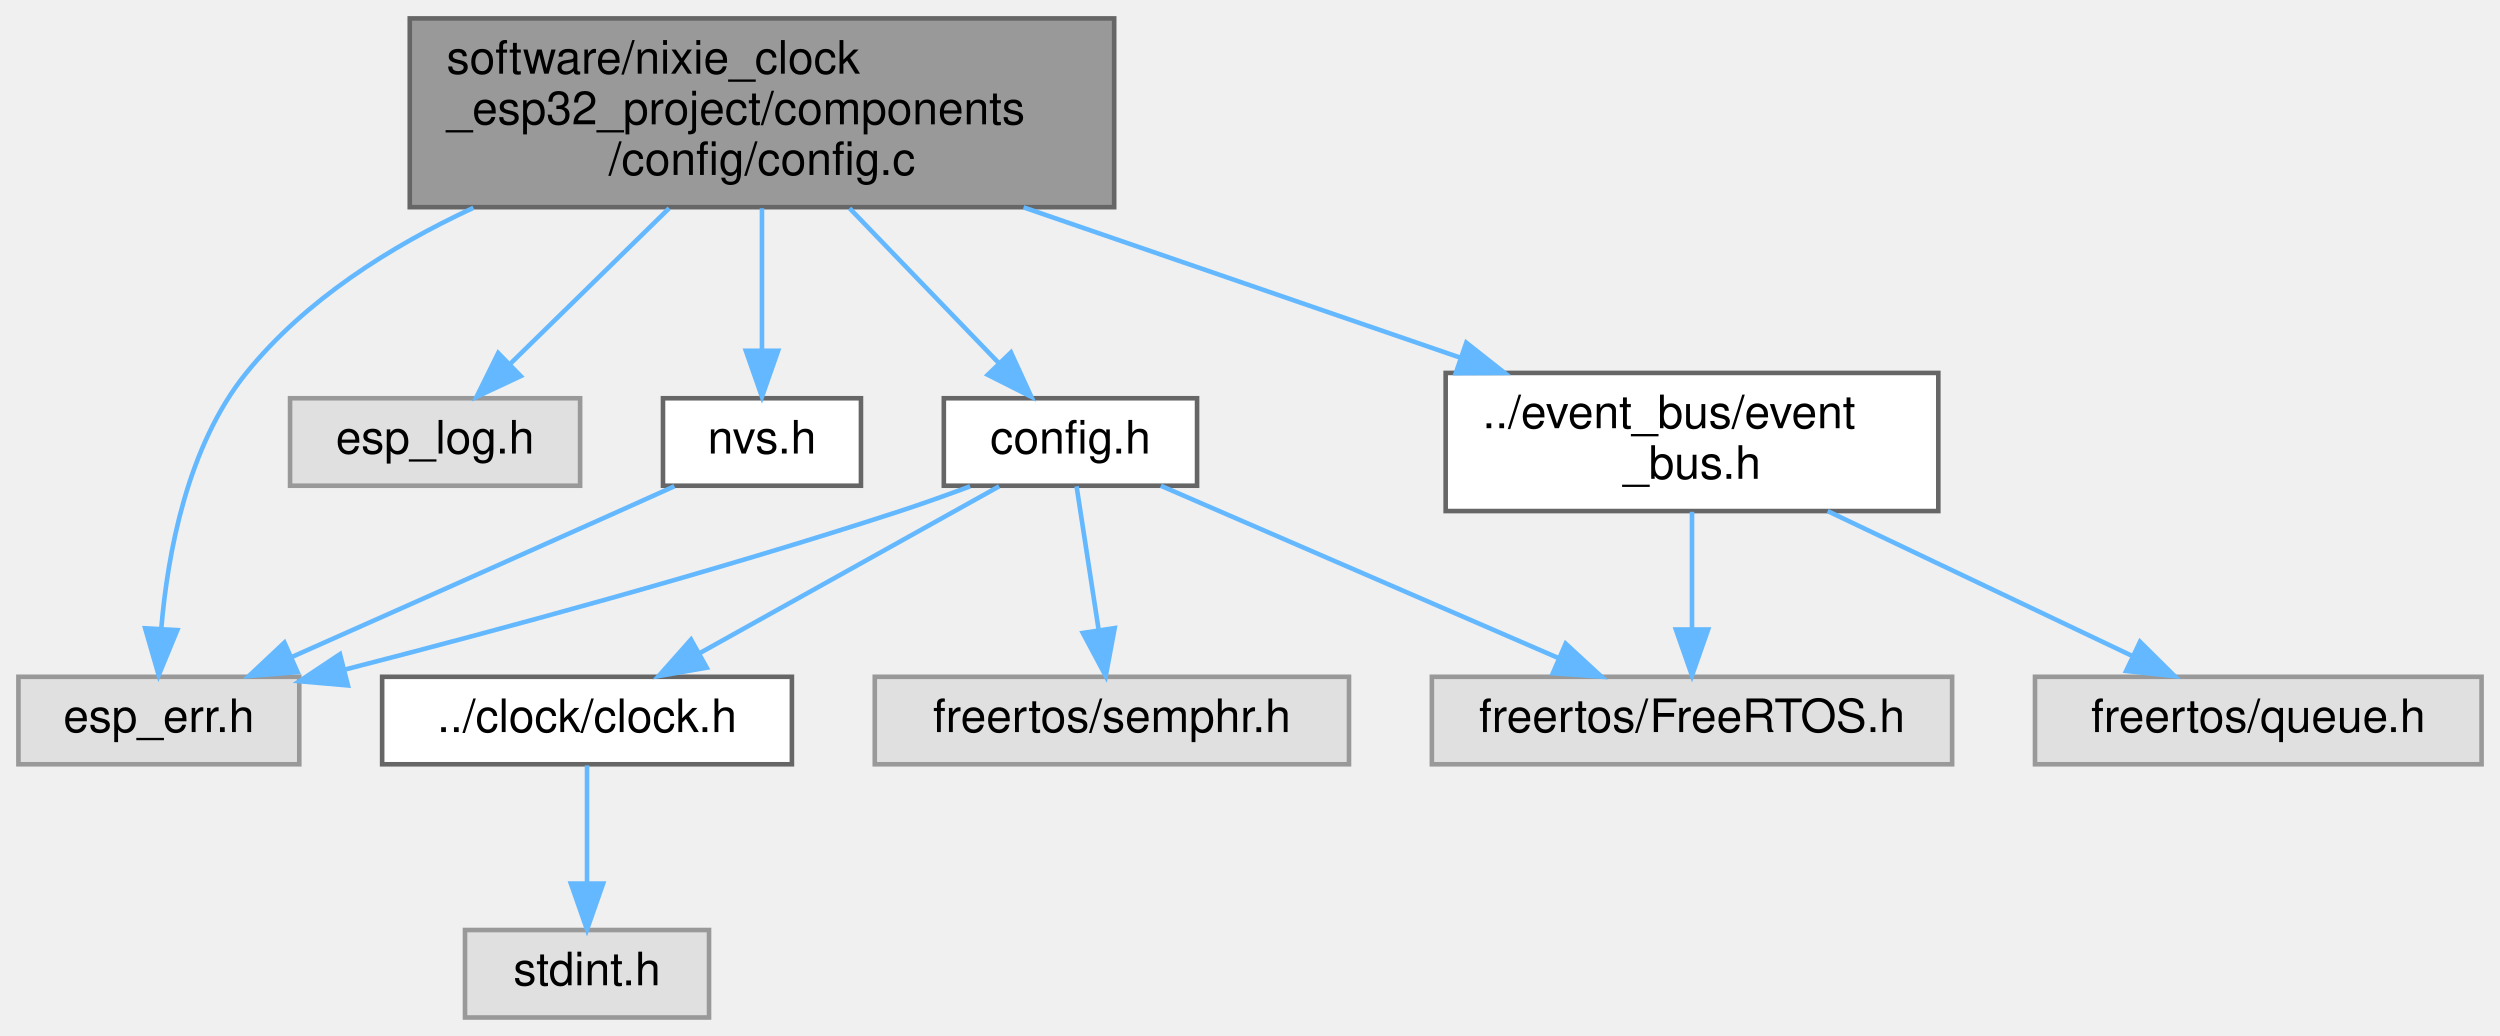
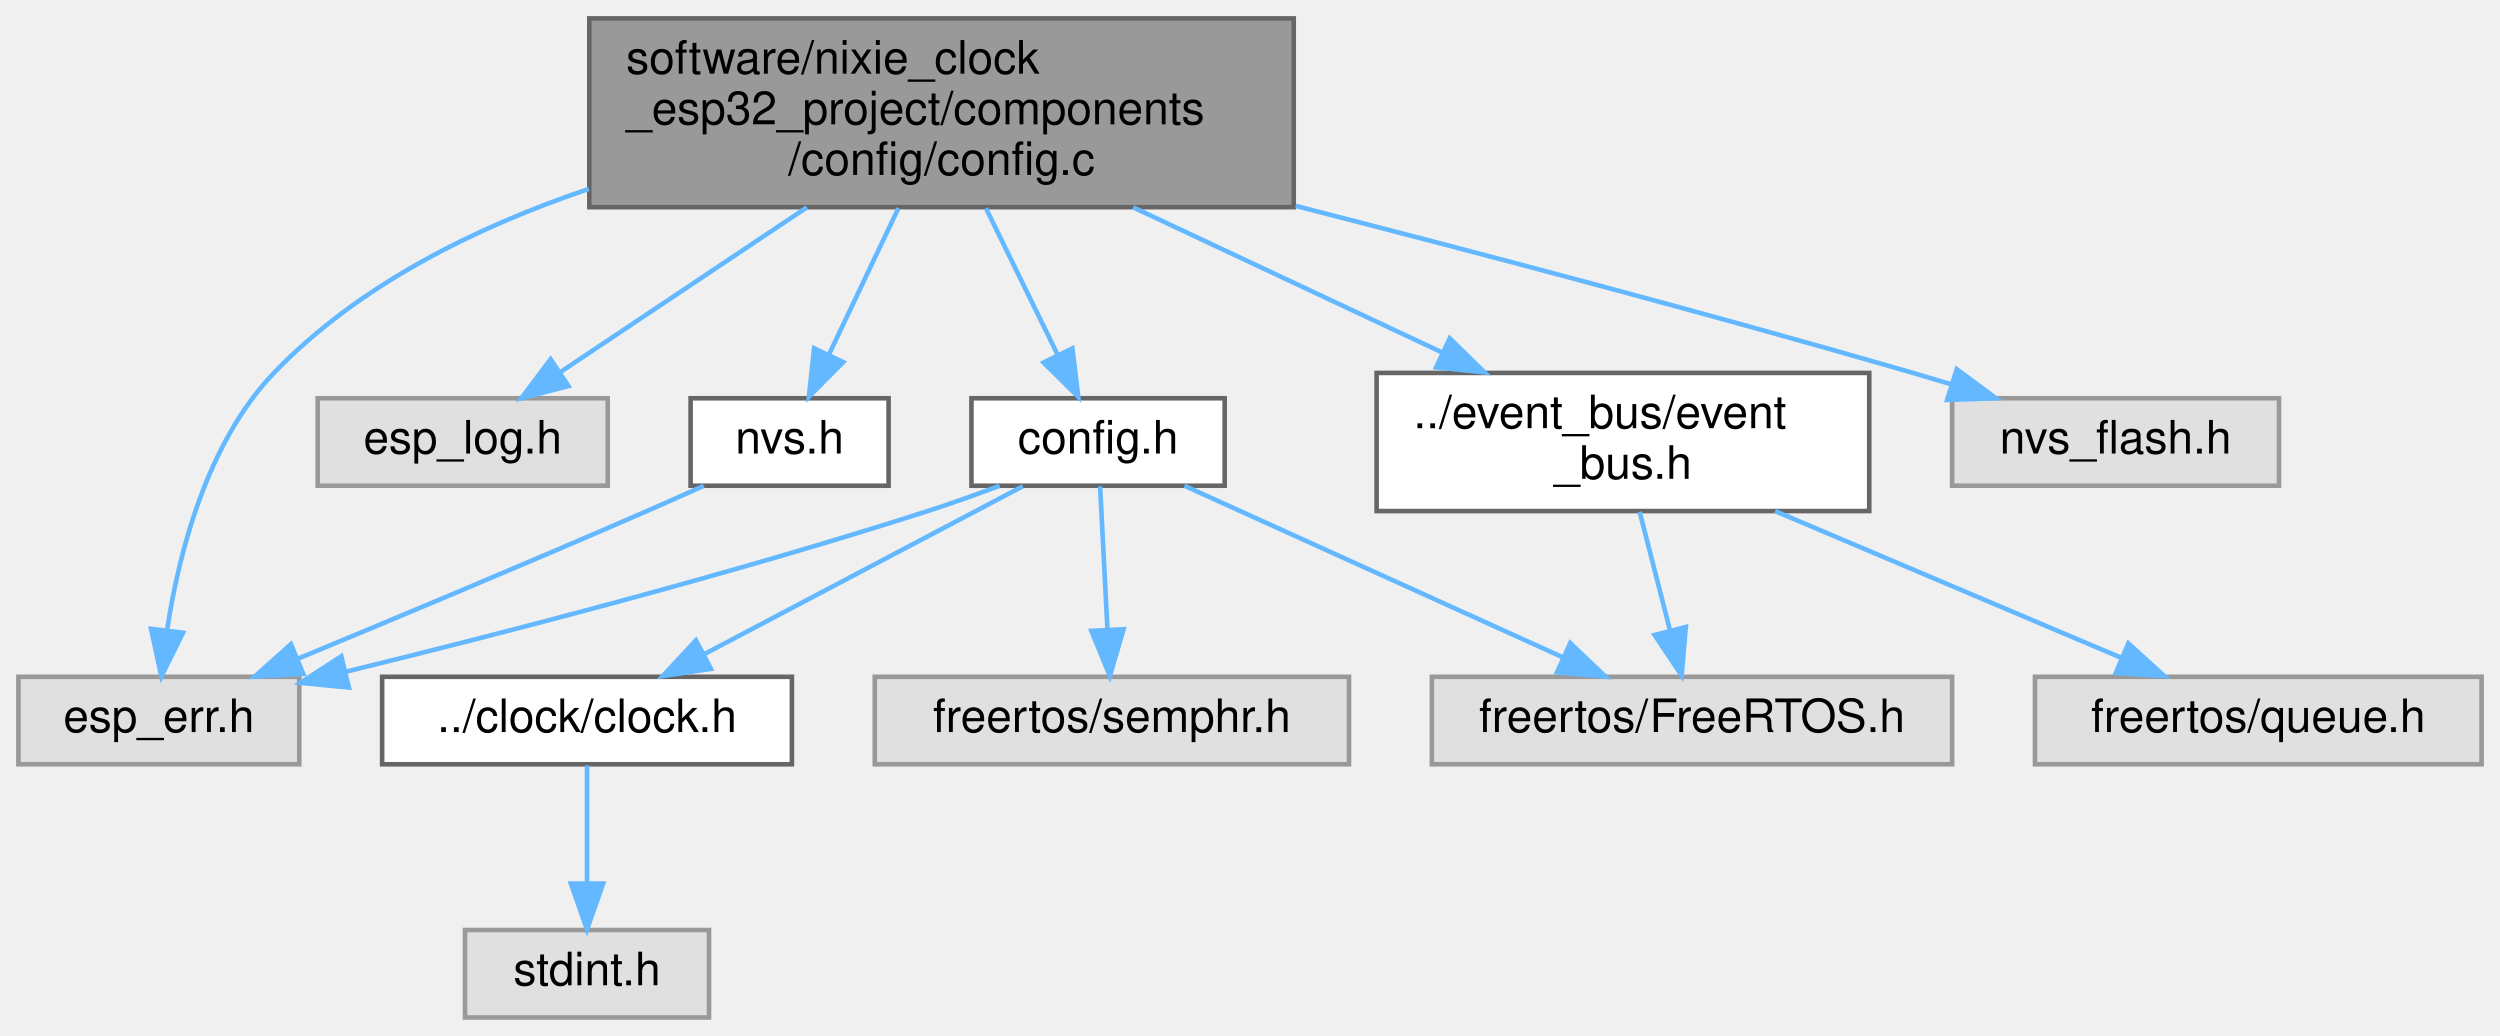
<svg xmlns="http://www.w3.org/2000/svg" xmlns:xlink="http://www.w3.org/1999/xlink" width="543pt" height="225pt" viewBox="0.00 0.00 543.00 225.00">
  <g id="graph0" class="graph" transform="scale(1 1) rotate(0) translate(4 221)">
    <g id="Node000001" class="node">
      <g id="a_Node000001">
        <a xlink:title=" ">
-           <polygon fill="#999999" stroke="#666666" points="238,-217 85,-217 85,-176 238,-176 238,-217" />
-           <text text-anchor="start" x="93" y="-205" font-family="Helvetica,sans-Serif" font-size="10.00">software/nixie_clock</text>
-           <text text-anchor="start" x="93" y="-194" font-family="Helvetica,sans-Serif" font-size="10.00">_esp32_project/components</text>
-           <text text-anchor="middle" x="161.5" y="-183" font-family="Helvetica,sans-Serif" font-size="10.00">/config/config.c</text>
+           <polygon fill="#999999" stroke="#666666" points="277,-217 124,-217 124,-176 277,-176 277,-217" />
+           <text text-anchor="start" x="132" y="-205" font-family="Helvetica,sans-Serif" font-size="10.00">software/nixie_clock</text>
+           <text text-anchor="start" x="132" y="-194" font-family="Helvetica,sans-Serif" font-size="10.00">_esp32_project/components</text>
+           <text text-anchor="middle" x="200.5" y="-183" font-family="Helvetica,sans-Serif" font-size="10.00">/config/config.c</text>
        </a>
      </g>
    </g>
    <g id="Node000002" class="node">
      <g id="a_Node000002">
        <a xlink:title=" ">
          <polygon fill="#e0e0e0" stroke="#999999" points="61,-74 0,-74 0,-55 61,-55 61,-74" />
          <text text-anchor="middle" x="30.5" y="-62" font-family="Helvetica,sans-Serif" font-size="10.00">esp_err.h</text>
        </a>
      </g>
    </g>
    <g id="edge1_Node000001_Node000002" class="edge">
      <g id="a_edge1_Node000001_Node000002">
        <a xlink:title=" ">
-           <path fill="none" stroke="#63b8ff" d="M98.83,-175.87C80.64,-167.43 62.26,-155.77 49.5,-140 36.68,-124.15 32.39,-100.69 31.02,-84.35" />
-           <polygon fill="#63b8ff" stroke="#63b8ff" points="34.51,-84.14 30.47,-74.35 27.53,-84.53 34.51,-84.14" />
+           <path fill="none" stroke="#63b8ff" d="M123.87,-179.96C99.32,-171.67 73.78,-159.06 55.5,-140 40.92,-124.8 34.83,-100.84 32.3,-84.21" />
+           <polygon fill="#63b8ff" stroke="#63b8ff" points="35.75,-83.57 31.05,-74.07 28.8,-84.42 35.75,-83.57" />
        </a>
      </g>
    </g>
    <g id="Node000003" class="node">
      <g id="a_Node000003">
        <a xlink:title=" ">
-           <polygon fill="#e0e0e0" stroke="#999999" points="122,-134.5 59,-134.5 59,-115.5 122,-115.5 122,-134.5" />
-           <text text-anchor="middle" x="90.5" y="-122.5" font-family="Helvetica,sans-Serif" font-size="10.00">esp_log.h</text>
+           <polygon fill="#e0e0e0" stroke="#999999" points="128,-134.5 65,-134.5 65,-115.5 128,-115.5 128,-134.5" />
+           <text text-anchor="middle" x="96.5" y="-122.5" font-family="Helvetica,sans-Serif" font-size="10.00">esp_log.h</text>
        </a>
      </g>
    </g>
    <g id="edge2_Node000001_Node000003" class="edge">
      <g id="a_edge2_Node000001_Node000003">
        <a xlink:title=" ">
-           <path fill="none" stroke="#63b8ff" d="M141.34,-175.77C130.37,-165.02 116.97,-151.91 106.68,-141.84" />
-           <polygon fill="#63b8ff" stroke="#63b8ff" points="109.1,-139.31 99.51,-134.82 104.21,-144.32 109.1,-139.31" />
+           <path fill="none" stroke="#63b8ff" d="M171.25,-175.96C154.18,-164.54 133.02,-150.41 117.58,-140.09" />
+           <polygon fill="#63b8ff" stroke="#63b8ff" points="119.48,-137.15 109.22,-134.5 115.59,-142.97 119.48,-137.15" />
        </a>
      </g>
    </g>
    <g id="Node000004" class="node">
      <g id="a_Node000004">
        <a xlink:href="config_8h.html" target="_top" xlink:title=" ">
-           <polygon fill="white" stroke="#666666" points="256,-134.5 201,-134.5 201,-115.5 256,-115.5 256,-134.5" />
-           <text text-anchor="middle" x="228.5" y="-122.5" font-family="Helvetica,sans-Serif" font-size="10.00">config.h</text>
+           <polygon fill="white" stroke="#666666" points="262,-134.5 207,-134.5 207,-115.5 262,-115.5 262,-134.5" />
+           <text text-anchor="middle" x="234.5" y="-122.5" font-family="Helvetica,sans-Serif" font-size="10.00">config.h</text>
        </a>
      </g>
    </g>
    <g id="edge3_Node000001_Node000004" class="edge">
      <g id="a_edge3_Node000001_Node000004">
        <a xlink:title=" ">
-           <path fill="none" stroke="#63b8ff" d="M180.52,-175.77C190.78,-165.13 203.28,-152.16 212.95,-142.13" />
-           <polygon fill="#63b8ff" stroke="#63b8ff" points="215.58,-144.45 220,-134.82 210.54,-139.59 215.58,-144.45" />
+           <path fill="none" stroke="#63b8ff" d="M210.15,-175.77C215.05,-165.76 220.95,-153.7 225.72,-143.95" />
+           <polygon fill="#63b8ff" stroke="#63b8ff" points="228.93,-145.34 230.19,-134.82 222.65,-142.26 228.93,-145.34" />
        </a>
      </g>
    </g>
    <g id="Node000009" class="node">
      <g id="a_Node000009">
        <a xlink:href="nvs_8h.html" target="_top" xlink:title=" ">
-           <polygon fill="white" stroke="#666666" points="183,-134.5 140,-134.5 140,-115.5 183,-115.5 183,-134.5" />
-           <text text-anchor="middle" x="161.5" y="-122.5" font-family="Helvetica,sans-Serif" font-size="10.00">nvs.h</text>
+           <polygon fill="white" stroke="#666666" points="189,-134.5 146,-134.5 146,-115.5 189,-115.5 189,-134.5" />
+           <text text-anchor="middle" x="167.5" y="-122.5" font-family="Helvetica,sans-Serif" font-size="10.00">nvs.h</text>
        </a>
      </g>
    </g>
    <g id="edge9_Node000001_Node000009" class="edge">
      <g id="a_edge9_Node000001_Node000009">
        <a xlink:title=" ">
-           <path fill="none" stroke="#63b8ff" d="M161.5,-175.77C161.5,-166.08 161.5,-154.46 161.5,-144.88" />
-           <polygon fill="#63b8ff" stroke="#63b8ff" points="165,-144.82 161.5,-134.82 158,-144.82 165,-144.82" />
+           <path fill="none" stroke="#63b8ff" d="M191.13,-175.77C186.38,-165.76 180.65,-153.7 176.02,-143.95" />
+           <polygon fill="#63b8ff" stroke="#63b8ff" points="179.14,-142.35 171.69,-134.82 172.82,-145.35 179.14,-142.35" />
        </a>
      </g>
    </g>
    <g id="Node000010" class="node">
      <g id="a_Node000010">
        <a xlink:href="event__bus_8h.html" target="_top" xlink:title=" ">
-           <polygon fill="white" stroke="#666666" points="417,-140 310,-140 310,-110 417,-110 417,-140" />
-           <text text-anchor="start" x="318" y="-128" font-family="Helvetica,sans-Serif" font-size="10.00">../event_bus/event</text>
-           <text text-anchor="middle" x="363.5" y="-117" font-family="Helvetica,sans-Serif" font-size="10.00">_bus.h</text>
+           <polygon fill="white" stroke="#666666" points="402,-140 295,-140 295,-110 402,-110 402,-140" />
+           <text text-anchor="start" x="303" y="-128" font-family="Helvetica,sans-Serif" font-size="10.00">../event_bus/event</text>
+           <text text-anchor="middle" x="348.5" y="-117" font-family="Helvetica,sans-Serif" font-size="10.00">_bus.h</text>
        </a>
      </g>
    </g>
    <g id="edge11_Node000001_Node000010" class="edge">
      <g id="a_edge11_Node000001_Node000010">
        <a xlink:title=" ">
-           <path fill="none" stroke="#63b8ff" d="M218.31,-175.96C248.19,-165.68 284.49,-153.18 313.33,-143.26" />
-           <polygon fill="#63b8ff" stroke="#63b8ff" points="314.48,-146.57 322.8,-140 312.2,-139.95 314.48,-146.57" />
+           <path fill="none" stroke="#63b8ff" d="M242.12,-175.96C263.18,-166.07 288.59,-154.13 309.3,-144.41" />
+           <polygon fill="#63b8ff" stroke="#63b8ff" points="310.88,-147.53 318.45,-140.11 307.91,-141.2 310.88,-147.53" />
+         </a>
+       </g>
+     </g>
+     <g id="Node000012" class="node">
+       <g id="a_Node000012">
+         <a xlink:title=" ">
+           <polygon fill="#e0e0e0" stroke="#999999" points="491,-134.5 420,-134.5 420,-115.5 491,-115.5 491,-134.5" />
+           <text text-anchor="middle" x="455.5" y="-122.5" font-family="Helvetica,sans-Serif" font-size="10.00">nvs_flash.h</text>
+         </a>
+       </g>
+     </g>
+     <g id="edge14_Node000001_Node000012" class="edge">
+       <g id="a_edge14_Node000001_Node000012">
+         <a xlink:title=" ">
+           <path fill="none" stroke="#63b8ff" d="M277.43,-176.27C317.53,-165.99 367.3,-152.83 411.5,-140 414.24,-139.2 417.07,-138.36 419.92,-137.49" />
+           <polygon fill="#63b8ff" stroke="#63b8ff" points="421,-140.82 429.51,-134.51 418.92,-134.14 421,-140.82" />
        </a>
      </g>
    </g>
    <g id="edge4_Node000004_Node000002" class="edge">
      <g id="a_edge4_Node000004_Node000002">
        <a xlink:title=" ">
-           <path fill="none" stroke="#63b8ff" d="M206.71,-115.37C201.74,-113.51 196.46,-111.62 191.5,-110 150.95,-96.76 103.85,-84.04 71.11,-75.62" />
-           <polygon fill="#63b8ff" stroke="#63b8ff" points="71.57,-72.12 61.02,-73.04 69.84,-78.91 71.57,-72.12" />
+           <path fill="none" stroke="#63b8ff" d="M213.11,-115.49C208.03,-113.58 202.6,-111.64 197.5,-110 154.92,-96.31 105.3,-83.47 71.28,-75.14" />
+           <polygon fill="#63b8ff" stroke="#63b8ff" points="71.79,-71.66 61.24,-72.7 70.13,-78.46 71.79,-71.66" />
        </a>
      </g>
    </g>
    <g id="Node000005" class="node">
      <g id="a_Node000005">
        <a xlink:href="clock_8h.html" target="_top" xlink:title=" ">
          <polygon fill="white" stroke="#666666" points="168,-74 79,-74 79,-55 168,-55 168,-74" />
          <text text-anchor="middle" x="123.5" y="-62" font-family="Helvetica,sans-Serif" font-size="10.00">../clock/clock.h</text>
        </a>
      </g>
    </g>
    <g id="edge5_Node000004_Node000005" class="edge">
      <g id="a_edge5_Node000004_Node000005">
        <a xlink:title=" ">
-           <path fill="none" stroke="#63b8ff" d="M213.01,-115.37C195.87,-105.82 168.03,-90.31 147.94,-79.12" />
-           <polygon fill="#63b8ff" stroke="#63b8ff" points="149.5,-75.98 139.06,-74.17 146.09,-82.09 149.5,-75.98" />
+           <path fill="none" stroke="#63b8ff" d="M218.12,-115.37C199.92,-105.78 170.3,-90.17 149.05,-78.97" />
+           <polygon fill="#63b8ff" stroke="#63b8ff" points="150.42,-75.73 139.95,-74.17 147.16,-81.93 150.42,-75.73" />
        </a>
      </g>
    </g>
    <g id="Node000007" class="node">
      <g id="a_Node000007">
        <a xlink:title=" ">
          <polygon fill="#e0e0e0" stroke="#999999" points="420,-74 307,-74 307,-55 420,-55 420,-74" />
          <text text-anchor="middle" x="363.5" y="-62" font-family="Helvetica,sans-Serif" font-size="10.00">freertos/FreeRTOS.h</text>
        </a>
      </g>
    </g>
    <g id="edge7_Node000004_Node000007" class="edge">
      <g id="a_edge7_Node000004_Node000007">
        <a xlink:title=" ">
-           <path fill="none" stroke="#63b8ff" d="M248.13,-115.49C270.83,-105.66 308.4,-89.38 334.47,-78.08" />
-           <polygon fill="#63b8ff" stroke="#63b8ff" points="336.06,-81.2 343.85,-74.02 333.28,-74.78 336.06,-81.2" />
+           <path fill="none" stroke="#63b8ff" d="M253.26,-115.49C274.85,-105.7 310.53,-89.52 335.43,-78.23" />
+           <polygon fill="#63b8ff" stroke="#63b8ff" points="337.06,-81.33 344.72,-74.02 334.17,-74.96 337.06,-81.33" />
        </a>
      </g>
    </g>
    <g id="Node000008" class="node">
      <g id="a_Node000008">
        <a xlink:title=" ">
          <polygon fill="#e0e0e0" stroke="#999999" points="289,-74 186,-74 186,-55 289,-55 289,-74" />
          <text text-anchor="middle" x="237.5" y="-62" font-family="Helvetica,sans-Serif" font-size="10.00">freertos/semphr.h</text>
        </a>
      </g>
    </g>
    <g id="edge8_Node000004_Node000008" class="edge">
      <g id="a_edge8_Node000004_Node000008">
        <a xlink:title=" ">
-           <path fill="none" stroke="#63b8ff" d="M229.83,-115.37C231.09,-107.16 233.03,-94.54 234.65,-84.05" />
-           <polygon fill="#63b8ff" stroke="#63b8ff" points="238.11,-84.58 236.17,-74.17 231.19,-83.52 238.11,-84.58" />
+           <path fill="none" stroke="#63b8ff" d="M234.94,-115.37C235.36,-107.25 236,-94.81 236.53,-84.39" />
+           <polygon fill="#63b8ff" stroke="#63b8ff" points="240.04,-84.33 237.06,-74.17 233.05,-83.97 240.04,-84.33" />
        </a>
      </g>
    </g>
    <g id="Node000006" class="node">
      <g id="a_Node000006">
        <a xlink:title=" ">
          <polygon fill="#e0e0e0" stroke="#999999" points="150,-19 97,-19 97,0 150,0 150,-19" />
          <text text-anchor="middle" x="123.5" y="-7" font-family="Helvetica,sans-Serif" font-size="10.00">stdint.h</text>
        </a>
      </g>
    </g>
    <g id="edge6_Node000005_Node000006" class="edge">
      <g id="a_edge6_Node000005_Node000006">
        <a xlink:title=" ">
          <path fill="none" stroke="#63b8ff" d="M123.5,-54.75C123.5,-47.8 123.5,-37.85 123.5,-29.13" />
          <polygon fill="#63b8ff" stroke="#63b8ff" points="127,-29.09 123.5,-19.09 120,-29.09 127,-29.09" />
        </a>
      </g>
    </g>
    <g id="edge10_Node000009_Node000002" class="edge">
      <g id="a_edge10_Node000009_Node000002">
        <a xlink:title=" ">
-           <path fill="none" stroke="#63b8ff" d="M142.49,-115.39C138.53,-113.61 134.38,-111.74 130.5,-110 106.51,-99.24 79.24,-87.12 59.24,-78.24" />
-           <polygon fill="#63b8ff" stroke="#63b8ff" points="60.62,-75.02 50.06,-74.17 57.78,-81.42 60.62,-75.02" />
+           <path fill="none" stroke="#63b8ff" d="M148.85,-115.48C144.79,-113.65 140.51,-111.75 136.5,-110 111.07,-98.92 82.01,-86.76 60.75,-77.95" />
+           <polygon fill="#63b8ff" stroke="#63b8ff" points="61.87,-74.62 51.29,-74.03 59.19,-81.09 61.87,-74.62" />
        </a>
      </g>
    </g>
    <g id="edge12_Node000010_Node000007" class="edge">
      <g id="a_edge12_Node000010_Node000007">
        <a xlink:title=" ">
-           <path fill="none" stroke="#63b8ff" d="M363.5,-109.84C363.5,-102.21 363.5,-92.7 363.5,-84.45" />
-           <polygon fill="#63b8ff" stroke="#63b8ff" points="367,-84.27 363.5,-74.27 360,-84.27 367,-84.27" />
+           <path fill="none" stroke="#63b8ff" d="M352.13,-109.84C354.11,-102.13 356.58,-92.49 358.71,-84.17" />
+           <polygon fill="#63b8ff" stroke="#63b8ff" points="362.16,-84.82 361.25,-74.27 355.38,-83.08 362.16,-84.82" />
        </a>
      </g>
    </g>
    <g id="Node000011" class="node">
      <g id="a_Node000011">
        <a xlink:title=" ">
          <polygon fill="#e0e0e0" stroke="#999999" points="535,-74 438,-74 438,-55 535,-55 535,-74" />
          <text text-anchor="middle" x="486.5" y="-62" font-family="Helvetica,sans-Serif" font-size="10.00">freertos/queue.h</text>
        </a>
      </g>
    </g>
    <g id="edge13_Node000010_Node000011" class="edge">
      <g id="a_edge13_Node000010_Node000011">
        <a xlink:title=" ">
-           <path fill="none" stroke="#63b8ff" d="M392.96,-109.99C413.12,-100.4 439.64,-87.79 459.3,-78.44" />
-           <polygon fill="#63b8ff" stroke="#63b8ff" points="460.81,-81.6 468.34,-74.14 457.8,-75.27 460.81,-81.6" />
+           <path fill="none" stroke="#63b8ff" d="M381.55,-109.99C404.48,-100.27 434.74,-87.44 456.88,-78.06" />
+           <polygon fill="#63b8ff" stroke="#63b8ff" points="458.28,-81.26 466.12,-74.14 455.55,-74.82 458.28,-81.26" />
        </a>
      </g>
    </g>
  </g>
</svg>
